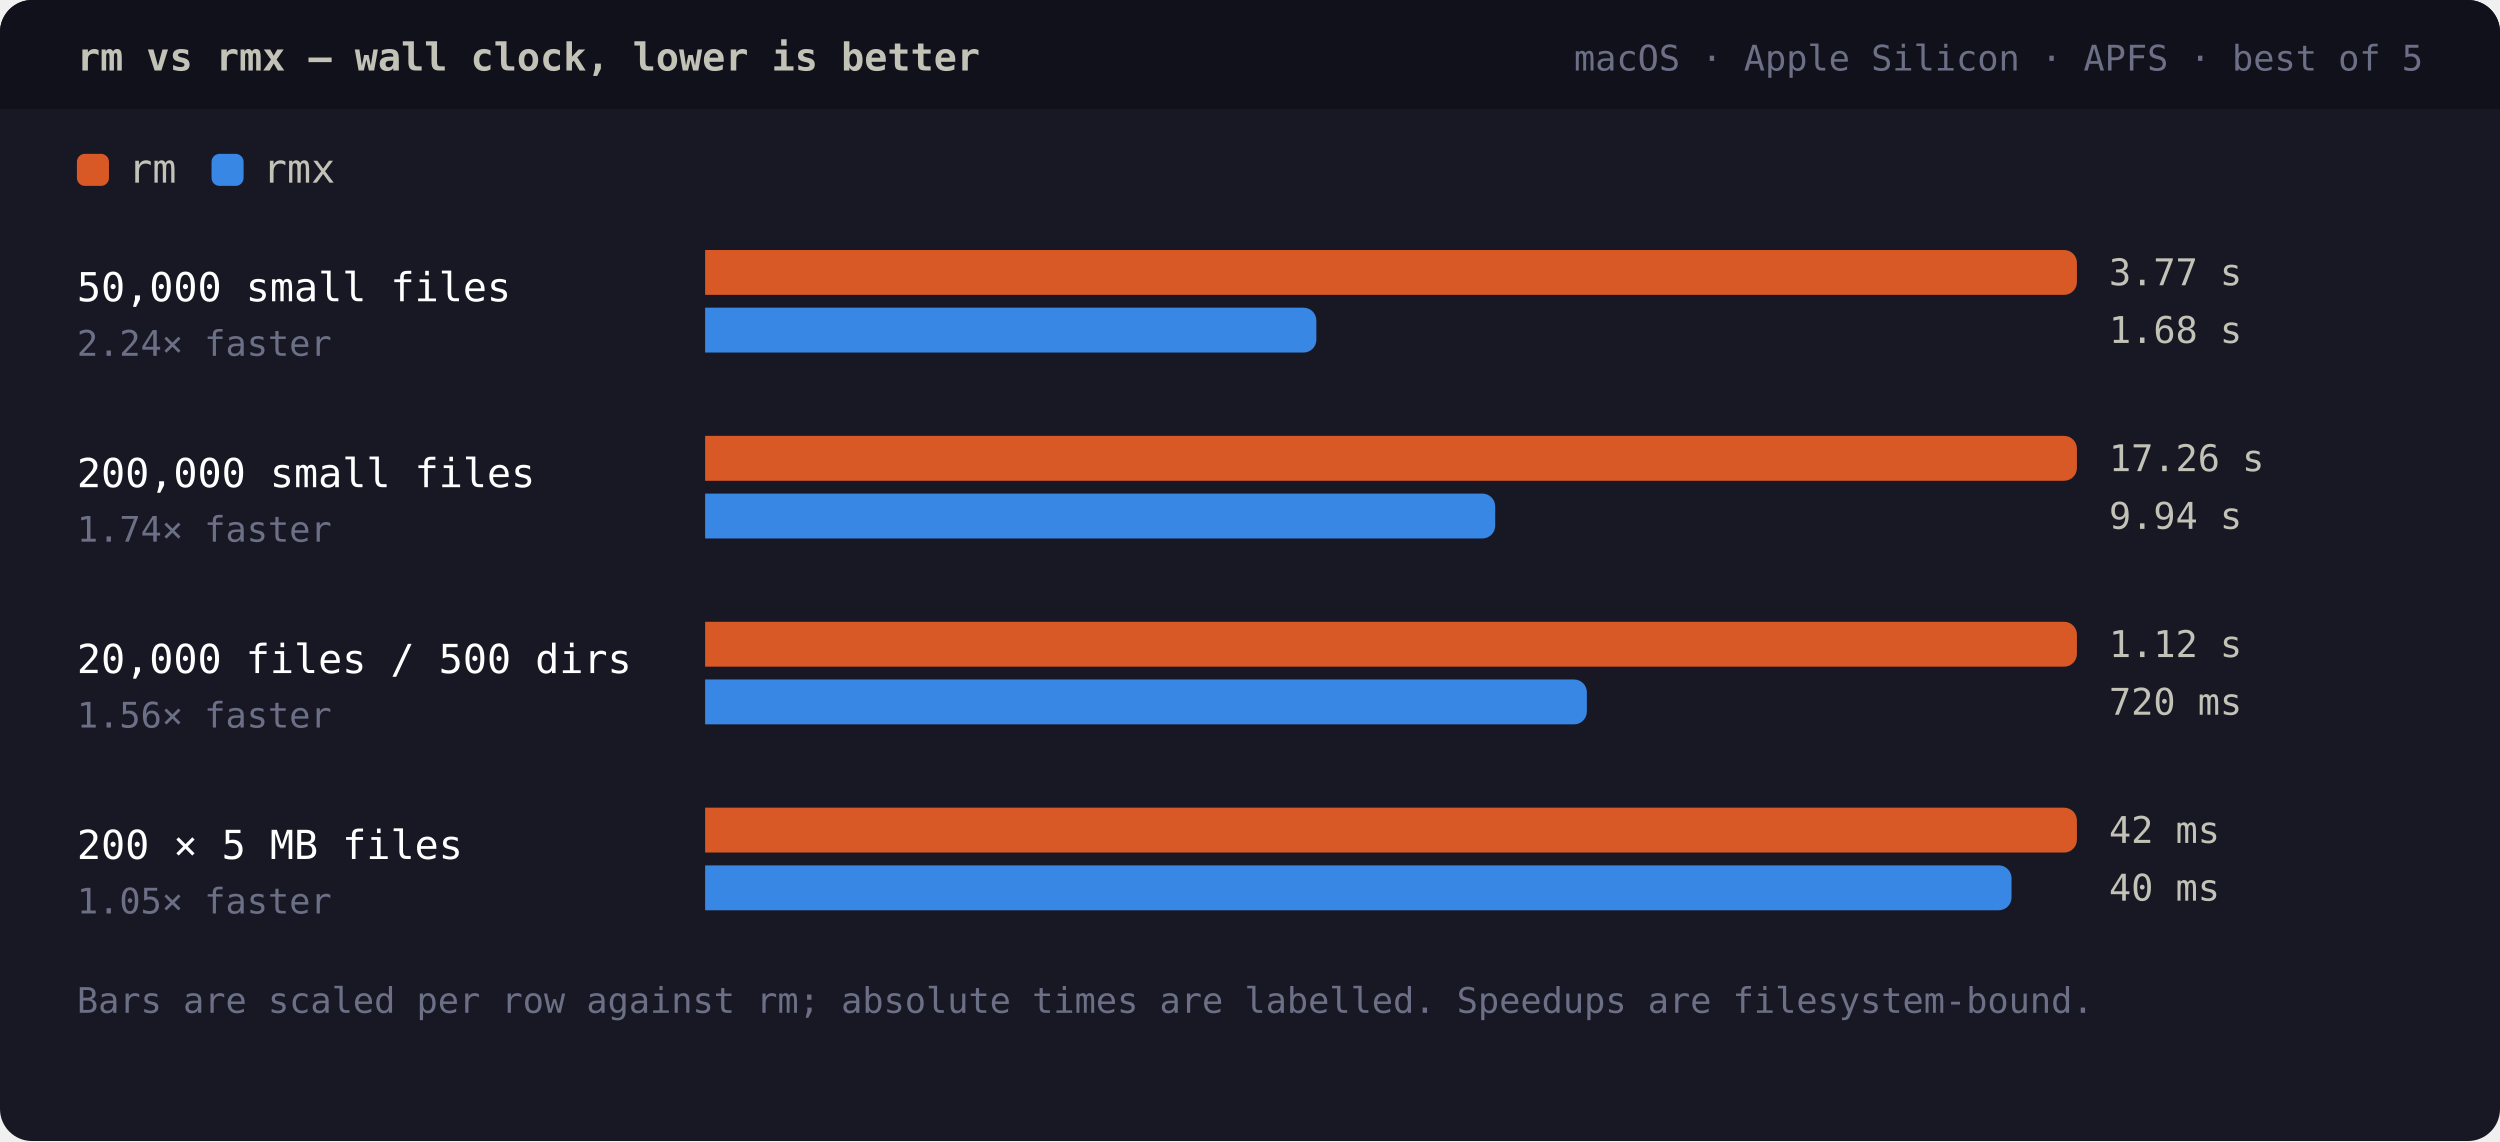
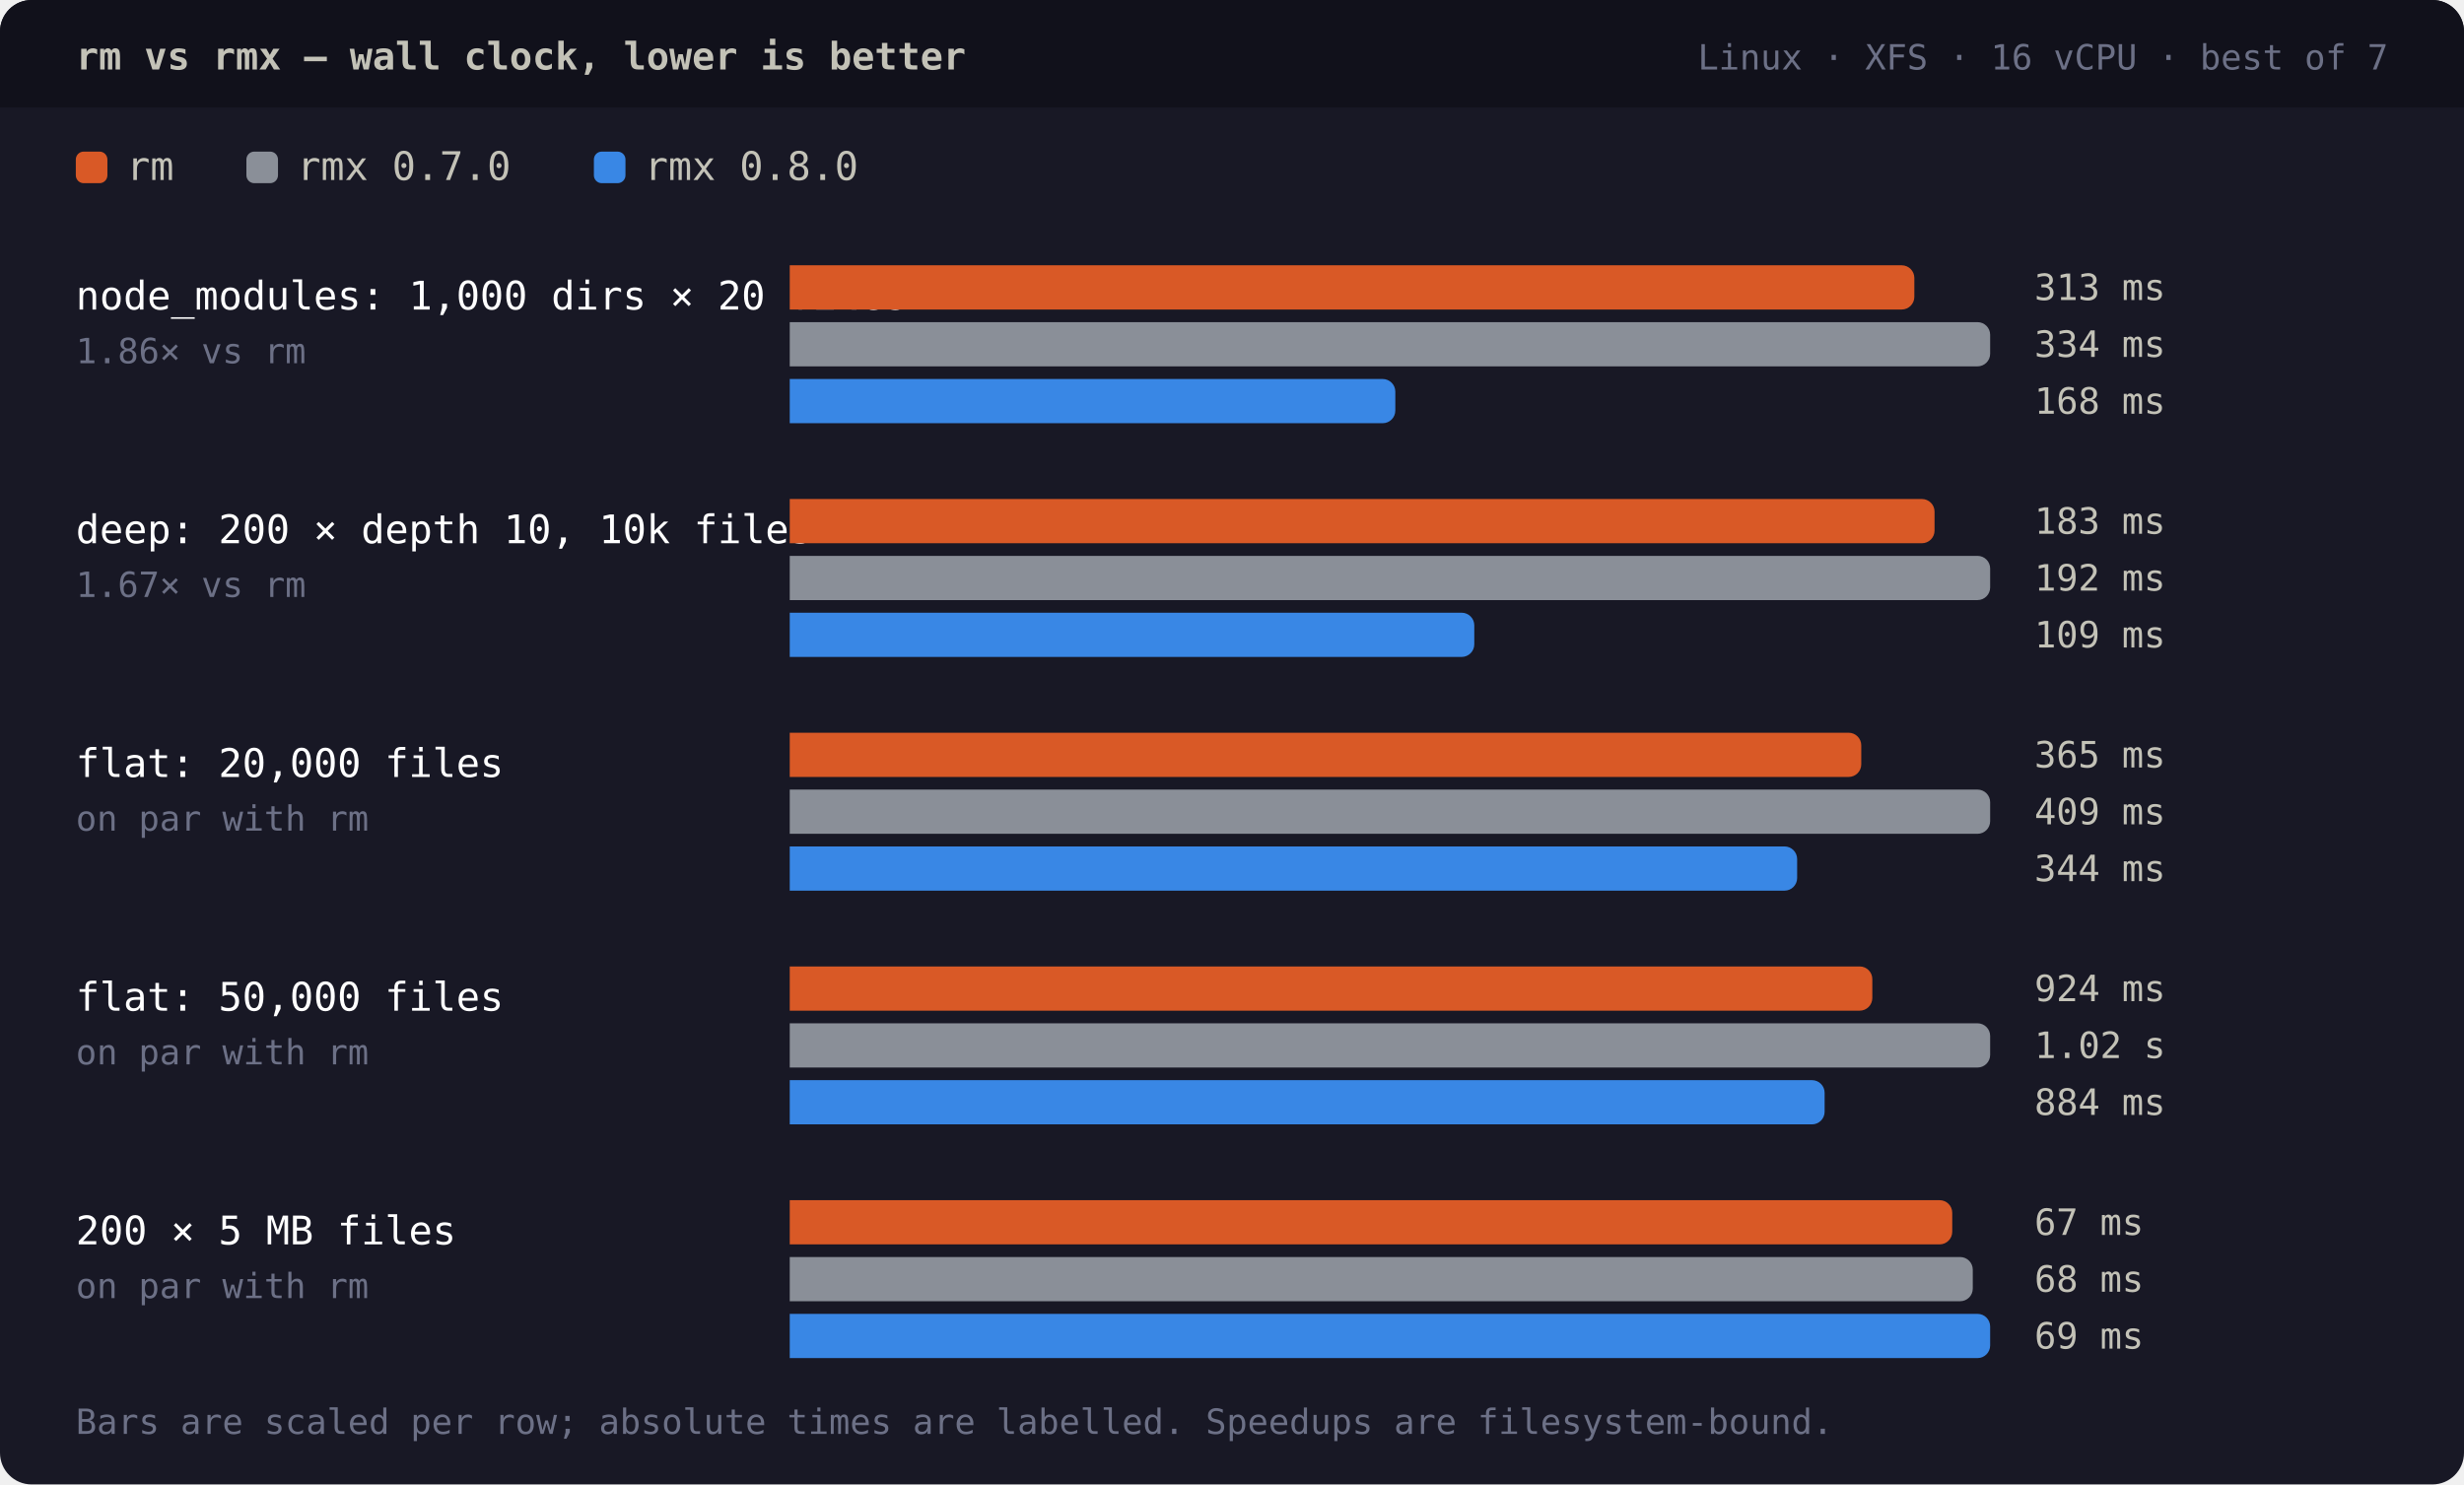
- <svg xmlns="http://www.w3.org/2000/svg" width="780" height="356" viewBox="0 0 780 356" font-family="ui-monospace,SFMono-Regular,Menlo,Consolas,monospace" font-size="12.5">
-   <rect width="780" height="356" rx="10" fill="#181825" />
+ <svg xmlns="http://www.w3.org/2000/svg" width="780" height="470" viewBox="0 0 780 470" font-family="ui-monospace,SFMono-Regular,Menlo,Consolas,monospace" font-size="12.5">
+   <rect width="780" height="470" rx="10" fill="#181825" />
  <path d="M0 10a10 10 0 0 1 10-10h760a10 10 0 0 1 10 10v24H0z" fill="#11111b" />
  <text x="24" y="22" fill="#c3c2b7" font-size="12" font-weight="600">rm vs rmx — wall clock, lower is better</text>
-   <text x="756" y="22" fill="#6c7086" font-size="11" text-anchor="end">macOS · Apple Silicon · APFS · best of 5</text>
+   <text x="756" y="22" fill="#6c7086" font-size="11" text-anchor="end">Linux · XFS · 16 vCPU · best of 7</text>
  <rect x="24" y="48" width="10" height="10" rx="2.5" fill="#d95926" />
  <text x="40" y="57" fill="#c3c2b7">rm</text>
-   <rect x="66" y="48" width="10" height="10" rx="2.5" fill="#3987e5" />
-   <text x="82" y="57" fill="#c3c2b7">rmx</text>
-   <text x="24" y="94" fill="#ffffff" font-size="12.5">50,000 small files</text>
-   <text x="24" y="111" fill="#6c7086" font-size="11">2.24× faster</text>
-   <path d="M220.0 78.0h424.0a4.0 4.0 0 0 1 4.0 4.0v6.0a4.0 4.0 0 0 1 -4.0 4.0H220.0z" fill="#d95926" />
-   <text x="658" y="89" fill="#c3c2b7" font-size="11.5">3.77 s</text>
-   <path d="M220.0 96.0h186.7a4.0 4.0 0 0 1 4.0 4.0v6.0a4.0 4.0 0 0 1 -4.0 4.0H220.0z" fill="#3987e5" />
-   <text x="658" y="107" fill="#c3c2b7" font-size="11.5">1.68 s</text>
-   <text x="24" y="152" fill="#ffffff" font-size="12.5">200,000 small files</text>
-   <text x="24" y="169" fill="#6c7086" font-size="11">1.74× faster</text>
-   <path d="M220.0 136.0h424.0a4.0 4.0 0 0 1 4.0 4.0v6.0a4.0 4.0 0 0 1 -4.0 4.0H220.0z" fill="#d95926" />
-   <text x="658" y="147" fill="#c3c2b7" font-size="11.5">17.26 s</text>
-   <path d="M220.0 154.0h242.5a4.0 4.0 0 0 1 4.0 4.0v6.0a4.0 4.0 0 0 1 -4.0 4.0H220.0z" fill="#3987e5" />
-   <text x="658" y="165" fill="#c3c2b7" font-size="11.5">9.94 s</text>
-   <text x="24" y="210" fill="#ffffff" font-size="12.5">20,000 files / 500 dirs</text>
-   <text x="24" y="227" fill="#6c7086" font-size="11">1.56× faster</text>
-   <path d="M220.0 194.0h424.0a4.0 4.0 0 0 1 4.0 4.0v6.0a4.0 4.0 0 0 1 -4.0 4.0H220.0z" fill="#d95926" />
-   <text x="658" y="205" fill="#c3c2b7" font-size="11.5">1.12 s</text>
-   <path d="M220.0 212.0h271.1a4.0 4.0 0 0 1 4.0 4.0v6.0a4.0 4.0 0 0 1 -4.0 4.0H220.0z" fill="#3987e5" />
-   <text x="658" y="223" fill="#c3c2b7" font-size="11.5">720 ms</text>
-   <text x="24" y="268" fill="#ffffff" font-size="12.5">200 × 5 MB files</text>
-   <text x="24" y="285" fill="#6c7086" font-size="11">1.05× faster</text>
-   <path d="M220.0 252.0h424.0a4.0 4.0 0 0 1 4.0 4.0v6.0a4.0 4.0 0 0 1 -4.0 4.0H220.0z" fill="#d95926" />
-   <text x="658" y="263" fill="#c3c2b7" font-size="11.5">42 ms</text>
-   <path d="M220.0 270.0h403.6a4.0 4.0 0 0 1 4.0 4.0v6.0a4.0 4.0 0 0 1 -4.0 4.0H220.0z" fill="#3987e5" />
-   <text x="658" y="281" fill="#c3c2b7" font-size="11.5">40 ms</text>
-   <text x="24" y="316" fill="#6c7086" font-size="11">Bars are scaled per row against rm; absolute times are labelled. Speedups are filesystem-bound.</text>
+   <rect x="78" y="48" width="10" height="10" rx="2.5" fill="#8a8f98" />
+   <text x="94" y="57" fill="#c3c2b7">rmx 0.7.0</text>
+   <rect x="188" y="48" width="10" height="10" rx="2.5" fill="#3987e5" />
+   <text x="204" y="57" fill="#c3c2b7">rmx 0.8.0</text>
+   <text x="24" y="98" fill="#ffffff">node_modules: 1,000 dirs × 20 files</text>
+   <text x="24" y="115" fill="#6c7086" font-size="11">1.86× vs rm</text>
+   <path d="M250 84h352.0a4 4 0 0 1 4 4v6a4 4 0 0 1 -4 4H250z" fill="#d95926" />
+   <text x="644" y="95" fill="#c3c2b7" font-size="11.5">313 ms</text>
+   <path d="M250 102h376.0a4 4 0 0 1 4 4v6a4 4 0 0 1 -4 4H250z" fill="#8a8f98" />
+   <text x="644" y="113" fill="#c3c2b7" font-size="11.5">334 ms</text>
+   <path d="M250 120h187.7a4 4 0 0 1 4 4v6a4 4 0 0 1 -4 4H250z" fill="#3987e5" />
+   <text x="644" y="131" fill="#c3c2b7" font-size="11.5">168 ms</text>
+   <text x="24" y="172" fill="#ffffff">deep: 200 × depth 10, 10k files</text>
+   <text x="24" y="189" fill="#6c7086" font-size="11">1.67× vs rm</text>
+   <path d="M250 158h358.4a4 4 0 0 1 4 4v6a4 4 0 0 1 -4 4H250z" fill="#d95926" />
+   <text x="644" y="169" fill="#c3c2b7" font-size="11.5">183 ms</text>
+   <path d="M250 176h376.0a4 4 0 0 1 4 4v6a4 4 0 0 1 -4 4H250z" fill="#8a8f98" />
+   <text x="644" y="187" fill="#c3c2b7" font-size="11.5">192 ms</text>
+   <path d="M250 194h212.7a4 4 0 0 1 4 4v6a4 4 0 0 1 -4 4H250z" fill="#3987e5" />
+   <text x="644" y="205" fill="#c3c2b7" font-size="11.5">109 ms</text>
+   <text x="24" y="246" fill="#ffffff">flat: 20,000 files</text>
+   <text x="24" y="263" fill="#6c7086" font-size="11">on par with rm</text>
+   <path d="M250 232h335.2a4 4 0 0 1 4 4v6a4 4 0 0 1 -4 4H250z" fill="#d95926" />
+   <text x="644" y="243" fill="#c3c2b7" font-size="11.5">365 ms</text>
+   <path d="M250 250h376.0a4 4 0 0 1 4 4v6a4 4 0 0 1 -4 4H250z" fill="#8a8f98" />
+   <text x="644" y="261" fill="#c3c2b7" font-size="11.5">409 ms</text>
+   <path d="M250 268h314.9a4 4 0 0 1 4 4v6a4 4 0 0 1 -4 4H250z" fill="#3987e5" />
+   <text x="644" y="279" fill="#c3c2b7" font-size="11.5">344 ms</text>
+   <text x="24" y="320" fill="#ffffff">flat: 50,000 files</text>
+   <text x="24" y="337" fill="#6c7086" font-size="11">on par with rm</text>
+   <path d="M250 306h338.7a4 4 0 0 1 4 4v6a4 4 0 0 1 -4 4H250z" fill="#d95926" />
+   <text x="644" y="317" fill="#c3c2b7" font-size="11.5">924 ms</text>
+   <path d="M250 324h376.0a4 4 0 0 1 4 4v6a4 4 0 0 1 -4 4H250z" fill="#8a8f98" />
+   <text x="644" y="335" fill="#c3c2b7" font-size="11.5">1.02 s</text>
+   <path d="M250 342h323.6a4 4 0 0 1 4 4v6a4 4 0 0 1 -4 4H250z" fill="#3987e5" />
+   <text x="644" y="353" fill="#c3c2b7" font-size="11.5">884 ms</text>
+   <text x="24" y="394" fill="#ffffff">200 × 5 MB files</text>
+   <text x="24" y="411" fill="#6c7086" font-size="11">on par with rm</text>
+   <path d="M250 380h364.0a4 4 0 0 1 4 4v6a4 4 0 0 1 -4 4H250z" fill="#d95926" />
+   <text x="644" y="391" fill="#c3c2b7" font-size="11.5">67 ms</text>
+   <path d="M250 398h370.5a4 4 0 0 1 4 4v6a4 4 0 0 1 -4 4H250z" fill="#8a8f98" />
+   <text x="644" y="409" fill="#c3c2b7" font-size="11.5">68 ms</text>
+   <path d="M250 416h376.0a4 4 0 0 1 4 4v6a4 4 0 0 1 -4 4H250z" fill="#3987e5" />
+   <text x="644" y="427" fill="#c3c2b7" font-size="11.5">69 ms</text>
+   <text x="24" y="454" fill="#6c7086" font-size="11">Bars are scaled per row; absolute times are labelled. Speedups are filesystem-bound.</text>
</svg>
